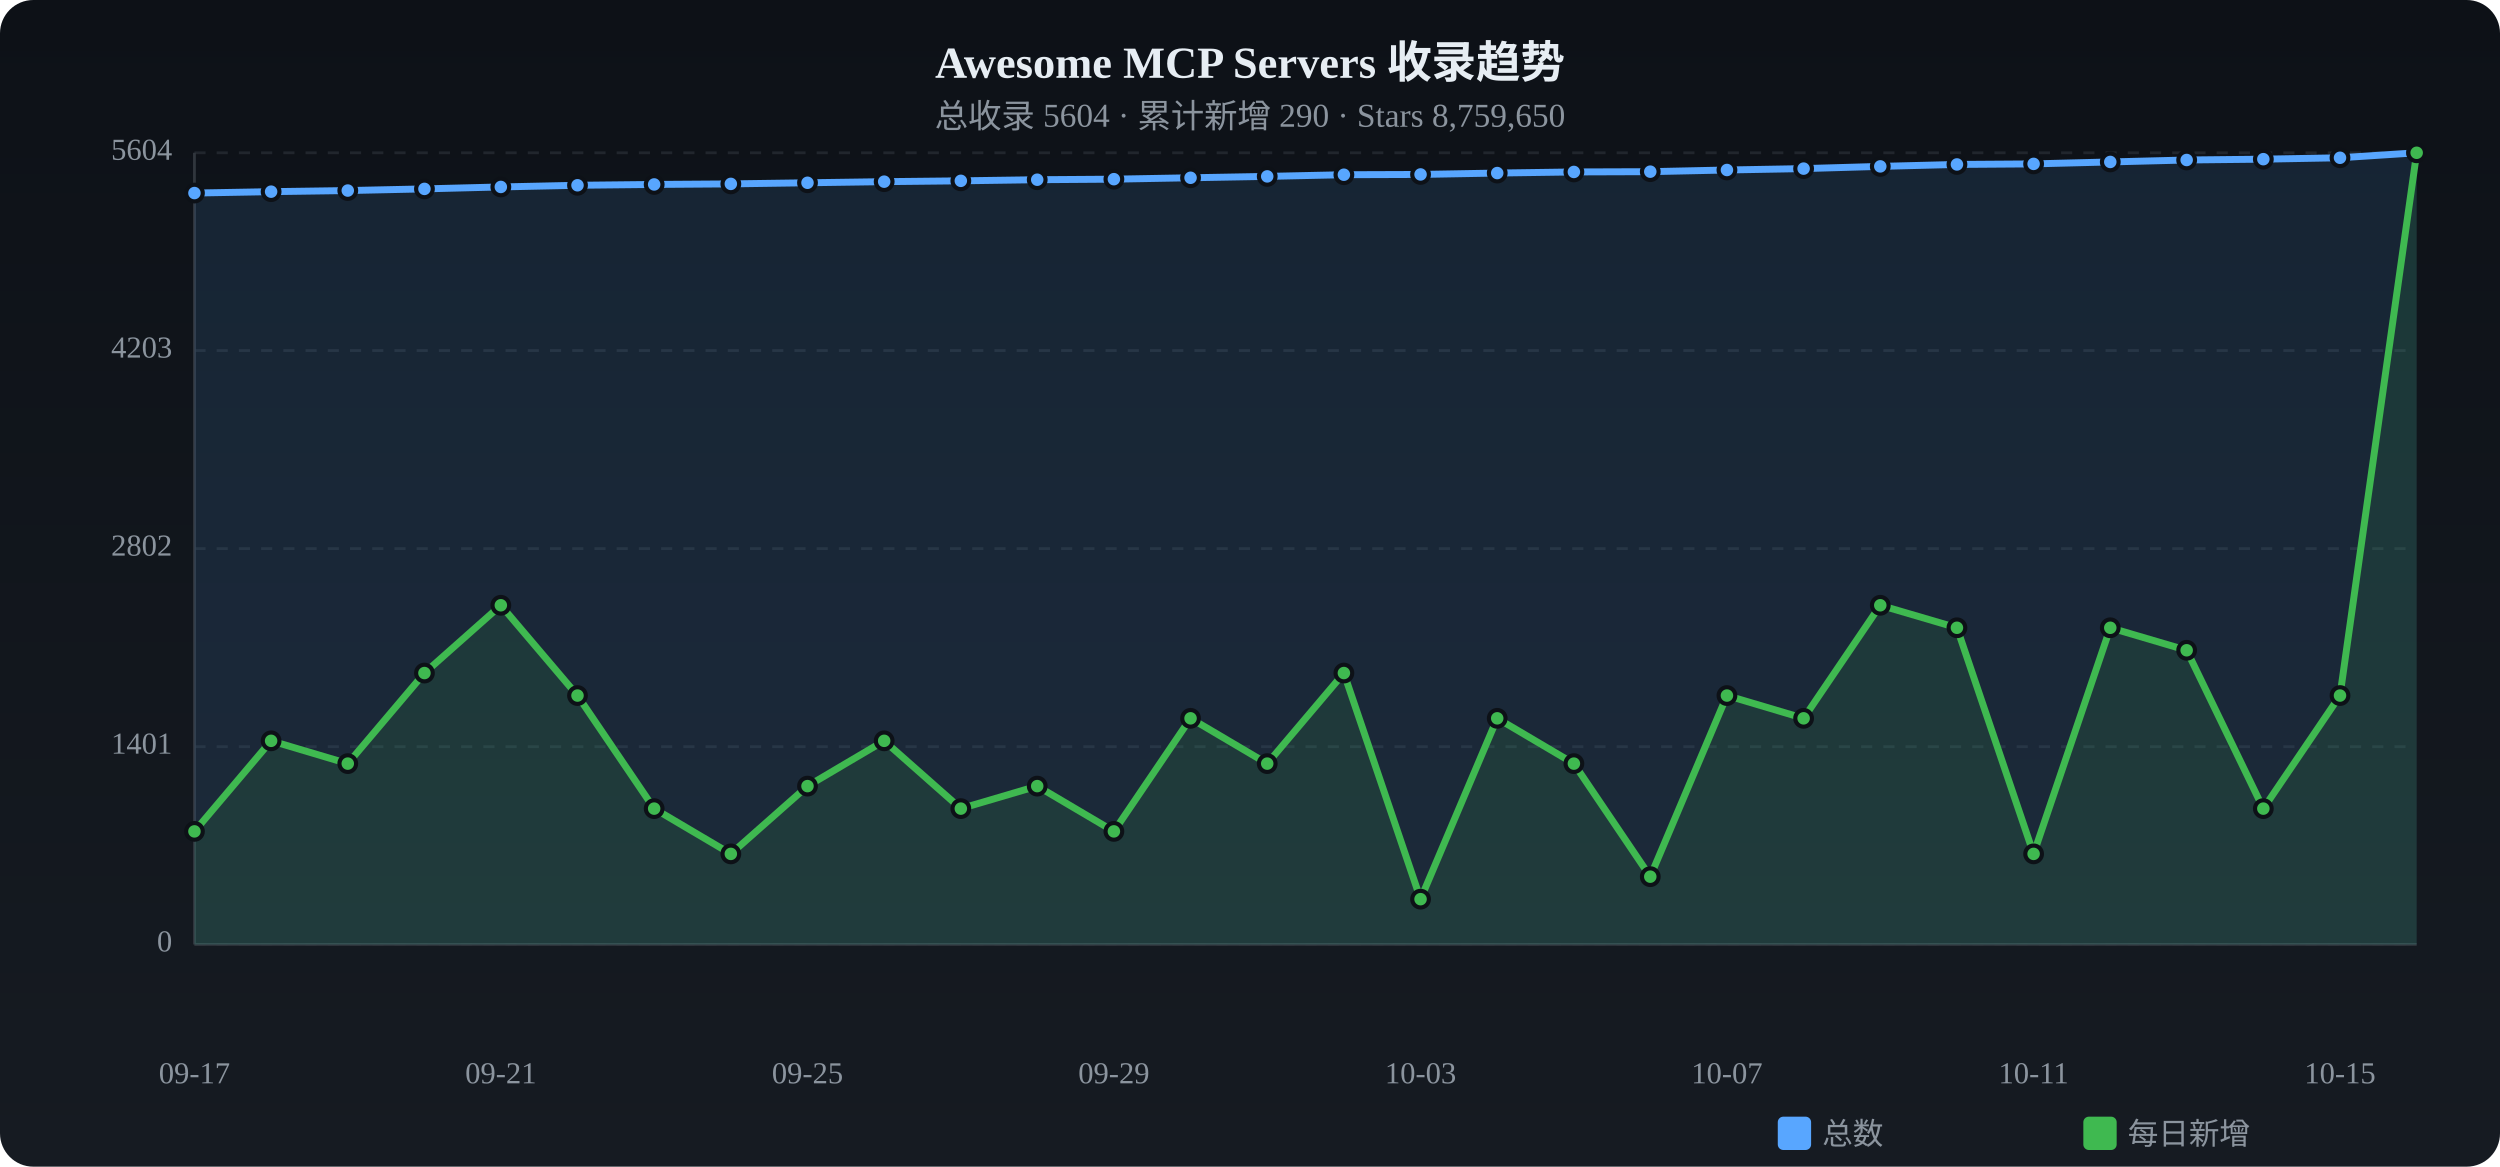
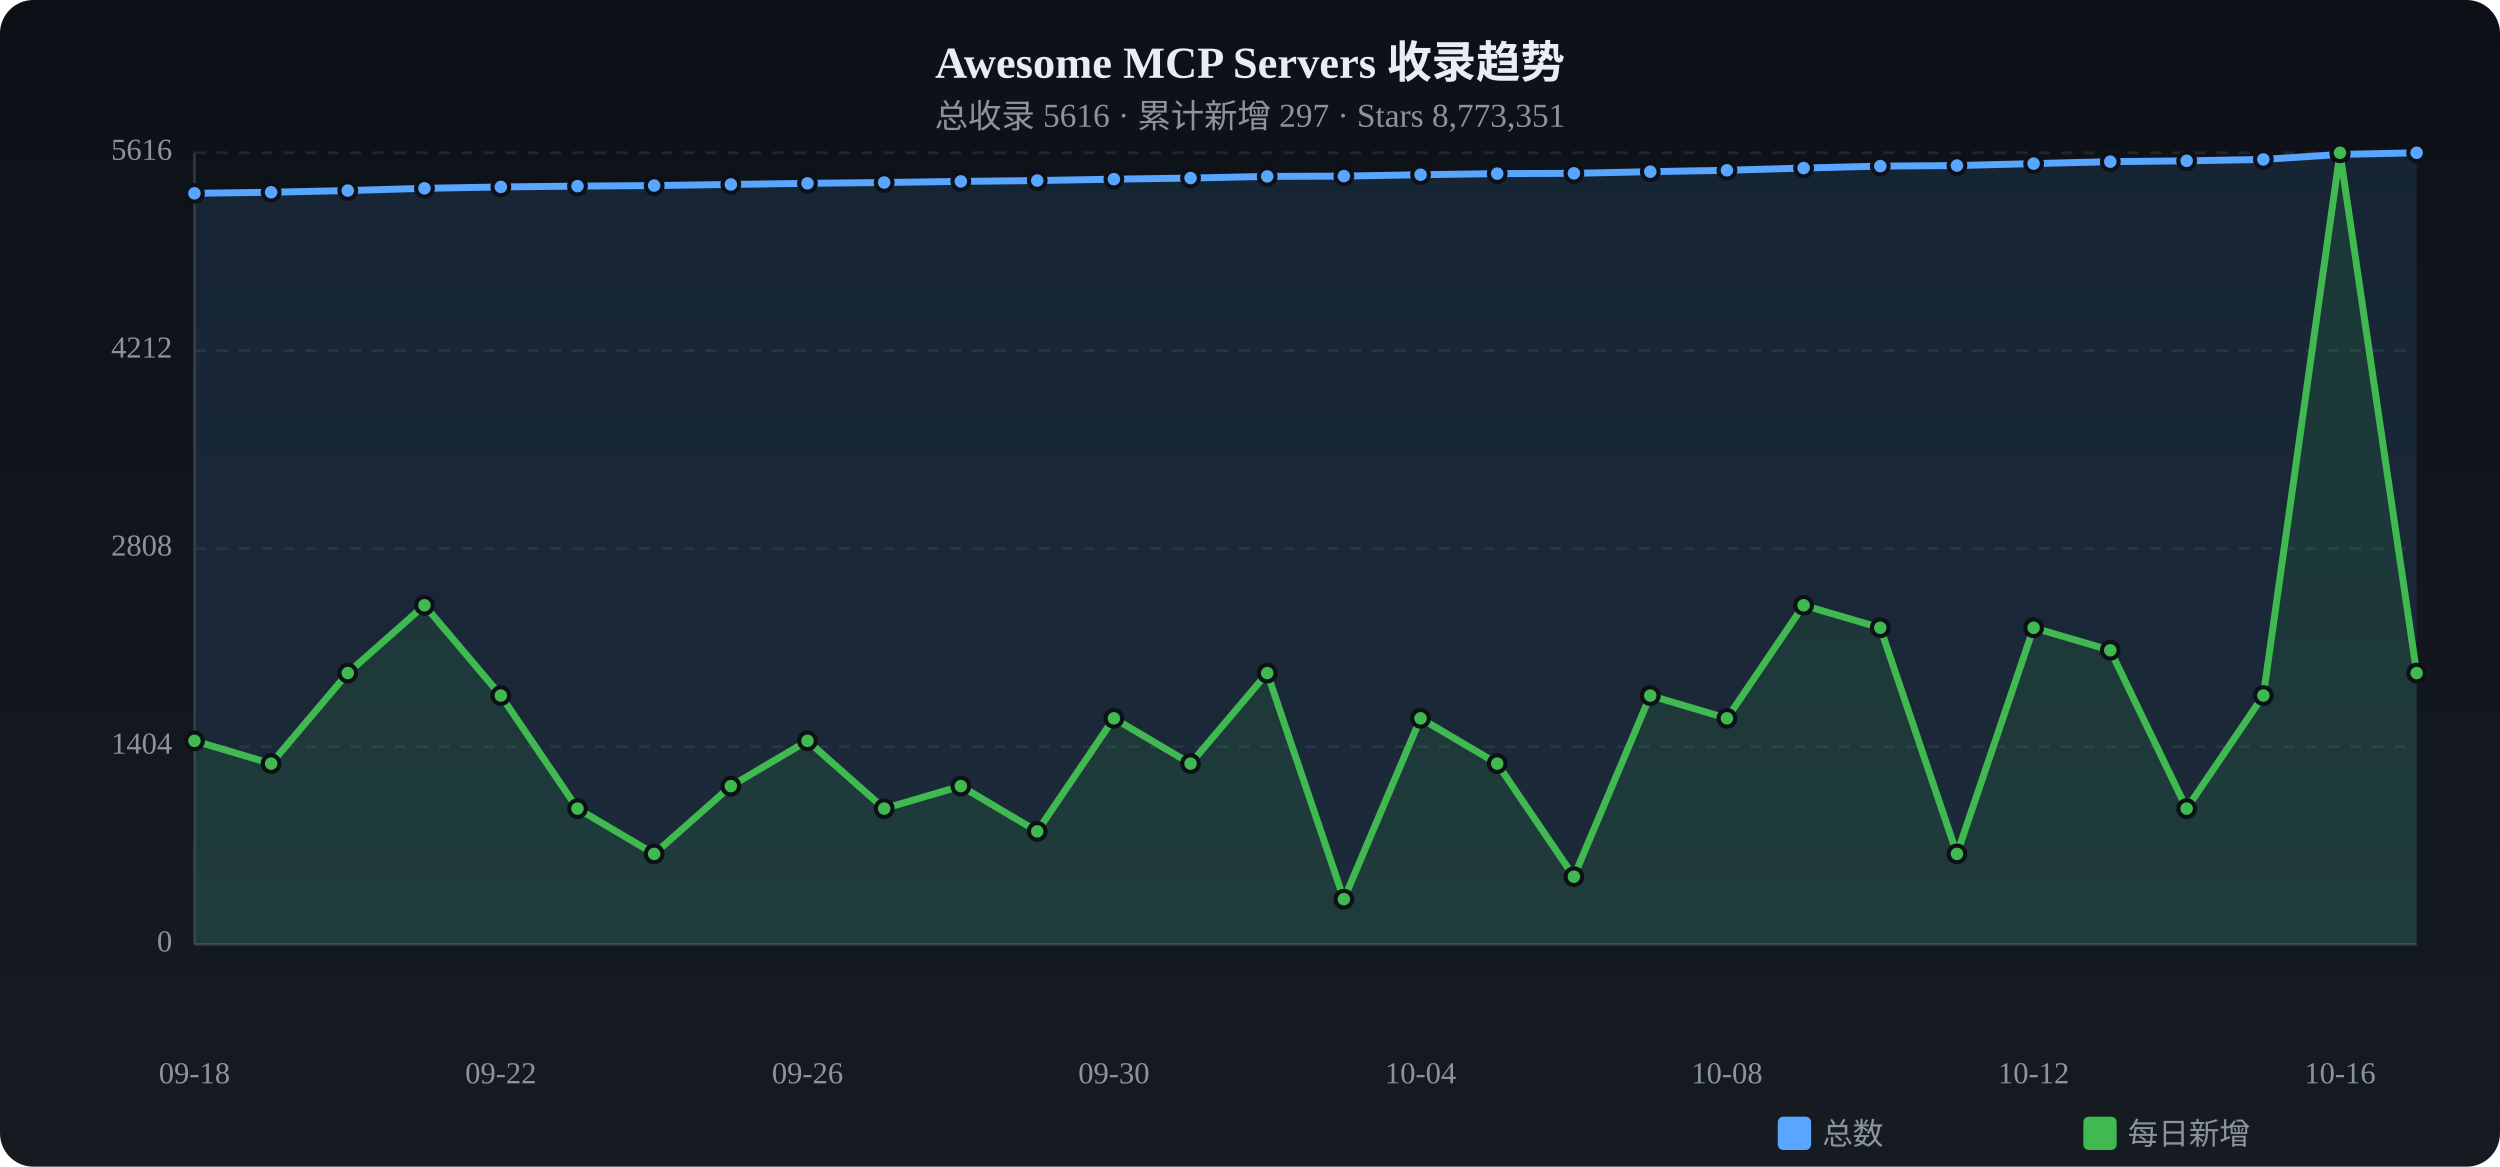
<svg xmlns="http://www.w3.org/2000/svg" viewBox="0 0 900 420" width="900" height="420">
  <defs>
    <linearGradient id="tbg" x1="0%" y1="0%" x2="0%" y2="100%">
      <stop offset="0%" stop-color="#0d1117" />
      <stop offset="100%" stop-color="#161b22" />
    </linearGradient>
  </defs>
  <rect width="900" height="420" rx="12" fill="url(#tbg)" />
  <text x="450.0" y="28" text-anchor="middle" fill="#e6edf3" font-size="16" font-weight="bold">Awesome MCP Servers 收录趋势</text>
-   <text x="450.0" y="46" text-anchor="middle" fill="#8b949e" font-size="12">总收录 5604 · 累计新增 290 · Stars 8,759,650</text>
+   <text x="450.0" y="46" text-anchor="middle" fill="#8b949e" font-size="12">总收录 5616 · 累计新增 297 · Stars 8,773,351</text>
  <text x="62" y="340.0" text-anchor="end" fill="#8b949e" font-size="11" dominant-baseline="middle">0</text>
  <line x1="70" y1="340.0" x2="870" y2="340.0" stroke="#21262d" stroke-dasharray="4 4" />
-   <text x="62" y="268.8" text-anchor="end" fill="#8b949e" font-size="11" dominant-baseline="middle">1401</text>
+   <text x="62" y="268.8" text-anchor="end" fill="#8b949e" font-size="11" dominant-baseline="middle">1404</text>
  <line x1="70" y1="268.8" x2="870" y2="268.8" stroke="#21262d" stroke-dasharray="4 4" />
-   <text x="62" y="197.5" text-anchor="end" fill="#8b949e" font-size="11" dominant-baseline="middle">2802</text>
+   <text x="62" y="197.5" text-anchor="end" fill="#8b949e" font-size="11" dominant-baseline="middle">2808</text>
  <line x1="70" y1="197.5" x2="870" y2="197.5" stroke="#21262d" stroke-dasharray="4 4" />
-   <text x="62" y="126.2" text-anchor="end" fill="#8b949e" font-size="11" dominant-baseline="middle">4203</text>
+   <text x="62" y="126.2" text-anchor="end" fill="#8b949e" font-size="11" dominant-baseline="middle">4212</text>
  <line x1="70" y1="126.2" x2="870" y2="126.2" stroke="#21262d" stroke-dasharray="4 4" />
-   <text x="62" y="55.0" text-anchor="end" fill="#8b949e" font-size="11" dominant-baseline="middle">5604</text>
+   <text x="62" y="55.0" text-anchor="end" fill="#8b949e" font-size="11" dominant-baseline="middle">5616</text>
  <line x1="70" y1="55.0" x2="870" y2="55.0" stroke="#21262d" stroke-dasharray="4 4" />
  <line x1="70" y1="55" x2="70" y2="340" stroke="#30363d" />
  <line x1="70" y1="340" x2="870" y2="340" stroke="#30363d" />
-   <path d="M70.0,69.5 L97.6,69.0 L125.2,68.6 L152.8,68.0 L180.3,67.3 L207.9,66.7 L235.5,66.4 L263.1,66.2 L290.7,65.8 L318.3,65.4 L345.9,65.1 L373.4,64.7 L401.0,64.5 L428.6,64.0 L456.2,63.5 L483.8,62.9 L511.4,62.8 L539.0,62.3 L566.6,61.9 L594.1,61.8 L621.7,61.2 L649.3,60.7 L676.9,59.9 L704.5,59.2 L732.1,59.0 L759.7,58.3 L787.2,57.6 L814.8,57.3 L842.4,56.8 L870.0,55.0 L870.0,340 L70.0,340 Z" fill="#58a6ff" opacity="0.12" />
-   <polyline points="70.0,69.5 97.6,69.0 125.2,68.6 152.8,68.0 180.3,67.3 207.9,66.7 235.5,66.4 263.1,66.2 290.7,65.8 318.3,65.4 345.9,65.1 373.4,64.7 401.0,64.5 428.6,64.0 456.2,63.5 483.8,62.9 511.4,62.8 539.0,62.3 566.6,61.9 594.1,61.8 621.7,61.2 649.3,60.7 676.9,59.9 704.5,59.2 732.1,59.0 759.7,58.3 787.2,57.6 814.8,57.3 842.4,56.8 870.0,55.0" fill="none" stroke="#58a6ff" stroke-width="2.5" stroke-linecap="round" stroke-linejoin="round" />
-   <circle cx="70.0" cy="69.5" r="3" fill="#58a6ff" stroke="#0d1117" stroke-width="1.5" />
-   <circle cx="97.6" cy="69.0" r="3" fill="#58a6ff" stroke="#0d1117" stroke-width="1.5" />
+   <path d="M70.0,69.6 L97.6,69.2 L125.2,68.6 L152.8,67.8 L180.3,67.3 L207.9,67.0 L235.5,66.8 L263.1,66.4 L290.7,66.0 L318.3,65.7 L345.9,65.3 L373.4,65.0 L401.0,64.5 L428.6,64.1 L456.2,63.5 L483.8,63.4 L511.4,62.9 L539.0,62.5 L566.6,62.4 L594.1,61.8 L621.7,61.3 L649.3,60.5 L676.9,59.8 L704.5,59.6 L732.1,58.9 L759.7,58.2 L787.2,57.9 L814.8,57.4 L842.4,55.6 L870.0,55.0 L870.0,340 L70.0,340 Z" fill="#58a6ff" opacity="0.12" />
+   <polyline points="70.0,69.6 97.6,69.2 125.2,68.6 152.8,67.8 180.3,67.3 207.9,67.0 235.5,66.8 263.1,66.4 290.7,66.0 318.3,65.7 345.9,65.3 373.4,65.0 401.0,64.5 428.6,64.1 456.2,63.5 483.8,63.4 511.4,62.9 539.0,62.5 566.6,62.4 594.1,61.8 621.7,61.3 649.3,60.5 676.9,59.8 704.5,59.6 732.1,58.9 759.7,58.2 787.2,57.9 814.8,57.4 842.4,55.6 870.0,55.0" fill="none" stroke="#58a6ff" stroke-width="2.5" stroke-linecap="round" stroke-linejoin="round" />
+   <circle cx="70.0" cy="69.6" r="3" fill="#58a6ff" stroke="#0d1117" stroke-width="1.5" />
+   <circle cx="97.6" cy="69.2" r="3" fill="#58a6ff" stroke="#0d1117" stroke-width="1.5" />
  <circle cx="125.2" cy="68.6" r="3" fill="#58a6ff" stroke="#0d1117" stroke-width="1.5" />
-   <circle cx="152.8" cy="68.0" r="3" fill="#58a6ff" stroke="#0d1117" stroke-width="1.5" />
+   <circle cx="152.8" cy="67.8" r="3" fill="#58a6ff" stroke="#0d1117" stroke-width="1.5" />
  <circle cx="180.3" cy="67.3" r="3" fill="#58a6ff" stroke="#0d1117" stroke-width="1.5" />
-   <circle cx="207.9" cy="66.7" r="3" fill="#58a6ff" stroke="#0d1117" stroke-width="1.5" />
-   <circle cx="235.5" cy="66.4" r="3" fill="#58a6ff" stroke="#0d1117" stroke-width="1.5" />
-   <circle cx="263.1" cy="66.2" r="3" fill="#58a6ff" stroke="#0d1117" stroke-width="1.5" />
-   <circle cx="290.7" cy="65.8" r="3" fill="#58a6ff" stroke="#0d1117" stroke-width="1.5" />
-   <circle cx="318.3" cy="65.4" r="3" fill="#58a6ff" stroke="#0d1117" stroke-width="1.5" />
-   <circle cx="345.9" cy="65.1" r="3" fill="#58a6ff" stroke="#0d1117" stroke-width="1.5" />
-   <circle cx="373.4" cy="64.7" r="3" fill="#58a6ff" stroke="#0d1117" stroke-width="1.5" />
+   <circle cx="207.9" cy="67.0" r="3" fill="#58a6ff" stroke="#0d1117" stroke-width="1.5" />
+   <circle cx="235.5" cy="66.8" r="3" fill="#58a6ff" stroke="#0d1117" stroke-width="1.5" />
+   <circle cx="263.1" cy="66.4" r="3" fill="#58a6ff" stroke="#0d1117" stroke-width="1.5" />
+   <circle cx="290.7" cy="66.0" r="3" fill="#58a6ff" stroke="#0d1117" stroke-width="1.5" />
+   <circle cx="318.3" cy="65.7" r="3" fill="#58a6ff" stroke="#0d1117" stroke-width="1.5" />
+   <circle cx="345.9" cy="65.3" r="3" fill="#58a6ff" stroke="#0d1117" stroke-width="1.5" />
+   <circle cx="373.4" cy="65.0" r="3" fill="#58a6ff" stroke="#0d1117" stroke-width="1.5" />
  <circle cx="401.0" cy="64.5" r="3" fill="#58a6ff" stroke="#0d1117" stroke-width="1.5" />
-   <circle cx="428.6" cy="64.0" r="3" fill="#58a6ff" stroke="#0d1117" stroke-width="1.5" />
+   <circle cx="428.6" cy="64.1" r="3" fill="#58a6ff" stroke="#0d1117" stroke-width="1.5" />
  <circle cx="456.2" cy="63.5" r="3" fill="#58a6ff" stroke="#0d1117" stroke-width="1.5" />
-   <circle cx="483.8" cy="62.9" r="3" fill="#58a6ff" stroke="#0d1117" stroke-width="1.5" />
-   <circle cx="511.4" cy="62.8" r="3" fill="#58a6ff" stroke="#0d1117" stroke-width="1.5" />
-   <circle cx="539.0" cy="62.3" r="3" fill="#58a6ff" stroke="#0d1117" stroke-width="1.5" />
-   <circle cx="566.6" cy="61.9" r="3" fill="#58a6ff" stroke="#0d1117" stroke-width="1.5" />
+   <circle cx="483.8" cy="63.4" r="3" fill="#58a6ff" stroke="#0d1117" stroke-width="1.5" />
+   <circle cx="511.4" cy="62.9" r="3" fill="#58a6ff" stroke="#0d1117" stroke-width="1.5" />
+   <circle cx="539.0" cy="62.5" r="3" fill="#58a6ff" stroke="#0d1117" stroke-width="1.5" />
+   <circle cx="566.6" cy="62.4" r="3" fill="#58a6ff" stroke="#0d1117" stroke-width="1.5" />
  <circle cx="594.1" cy="61.8" r="3" fill="#58a6ff" stroke="#0d1117" stroke-width="1.5" />
-   <circle cx="621.7" cy="61.2" r="3" fill="#58a6ff" stroke="#0d1117" stroke-width="1.5" />
-   <circle cx="649.3" cy="60.7" r="3" fill="#58a6ff" stroke="#0d1117" stroke-width="1.5" />
-   <circle cx="676.9" cy="59.9" r="3" fill="#58a6ff" stroke="#0d1117" stroke-width="1.5" />
-   <circle cx="704.5" cy="59.2" r="3" fill="#58a6ff" stroke="#0d1117" stroke-width="1.5" />
-   <circle cx="732.1" cy="59.0" r="3" fill="#58a6ff" stroke="#0d1117" stroke-width="1.5" />
-   <circle cx="759.7" cy="58.3" r="3" fill="#58a6ff" stroke="#0d1117" stroke-width="1.5" />
-   <circle cx="787.2" cy="57.6" r="3" fill="#58a6ff" stroke="#0d1117" stroke-width="1.5" />
-   <circle cx="814.8" cy="57.3" r="3" fill="#58a6ff" stroke="#0d1117" stroke-width="1.5" />
-   <circle cx="842.4" cy="56.8" r="3" fill="#58a6ff" stroke="#0d1117" stroke-width="1.5" />
+   <circle cx="621.7" cy="61.3" r="3" fill="#58a6ff" stroke="#0d1117" stroke-width="1.5" />
+   <circle cx="649.3" cy="60.5" r="3" fill="#58a6ff" stroke="#0d1117" stroke-width="1.5" />
+   <circle cx="676.9" cy="59.8" r="3" fill="#58a6ff" stroke="#0d1117" stroke-width="1.5" />
+   <circle cx="704.5" cy="59.6" r="3" fill="#58a6ff" stroke="#0d1117" stroke-width="1.5" />
+   <circle cx="732.1" cy="58.9" r="3" fill="#58a6ff" stroke="#0d1117" stroke-width="1.5" />
+   <circle cx="759.7" cy="58.2" r="3" fill="#58a6ff" stroke="#0d1117" stroke-width="1.5" />
+   <circle cx="787.2" cy="57.9" r="3" fill="#58a6ff" stroke="#0d1117" stroke-width="1.5" />
+   <circle cx="814.8" cy="57.4" r="3" fill="#58a6ff" stroke="#0d1117" stroke-width="1.5" />
+   <circle cx="842.4" cy="55.6" r="3" fill="#58a6ff" stroke="#0d1117" stroke-width="1.5" />
  <circle cx="870.0" cy="55.0" r="3" fill="#58a6ff" stroke="#0d1117" stroke-width="1.5" />
-   <path d="M70.0,299.3 L97.6,266.7 L125.2,274.9 L152.8,242.3 L180.3,217.9 L207.9,250.4 L235.5,291.1 L263.1,307.4 L290.7,283.0 L318.3,266.7 L345.9,291.1 L373.4,283.0 L401.0,299.3 L428.6,258.6 L456.2,274.9 L483.8,242.3 L511.4,323.7 L539.0,258.6 L566.6,274.9 L594.1,315.6 L621.7,250.4 L649.3,258.6 L676.9,217.9 L704.5,226.0 L732.1,307.4 L759.7,226.0 L787.2,234.1 L814.8,291.1 L842.4,250.4 L870.0,55.0 L870.0,340 L70.0,340 Z" fill="#3fb950" opacity="0.12" />
-   <polyline points="70.0,299.3 97.6,266.7 125.2,274.9 152.8,242.3 180.3,217.9 207.9,250.4 235.5,291.1 263.1,307.4 290.7,283.0 318.3,266.7 345.9,291.1 373.4,283.0 401.0,299.3 428.6,258.6 456.2,274.9 483.8,242.3 511.4,323.7 539.0,258.6 566.6,274.9 594.1,315.6 621.7,250.4 649.3,258.6 676.9,217.9 704.5,226.0 732.1,307.4 759.7,226.0 787.2,234.1 814.8,291.1 842.4,250.4 870.0,55.0" fill="none" stroke="#3fb950" stroke-width="2.5" stroke-linecap="round" stroke-linejoin="round" />
-   <circle cx="70.0" cy="299.3" r="3" fill="#3fb950" stroke="#0d1117" stroke-width="1.5" />
-   <circle cx="97.6" cy="266.7" r="3" fill="#3fb950" stroke="#0d1117" stroke-width="1.5" />
-   <circle cx="125.2" cy="274.9" r="3" fill="#3fb950" stroke="#0d1117" stroke-width="1.5" />
-   <circle cx="152.8" cy="242.3" r="3" fill="#3fb950" stroke="#0d1117" stroke-width="1.5" />
-   <circle cx="180.3" cy="217.9" r="3" fill="#3fb950" stroke="#0d1117" stroke-width="1.5" />
-   <circle cx="207.9" cy="250.4" r="3" fill="#3fb950" stroke="#0d1117" stroke-width="1.5" />
-   <circle cx="235.5" cy="291.1" r="3" fill="#3fb950" stroke="#0d1117" stroke-width="1.5" />
-   <circle cx="263.1" cy="307.4" r="3" fill="#3fb950" stroke="#0d1117" stroke-width="1.5" />
-   <circle cx="290.7" cy="283.0" r="3" fill="#3fb950" stroke="#0d1117" stroke-width="1.5" />
-   <circle cx="318.3" cy="266.7" r="3" fill="#3fb950" stroke="#0d1117" stroke-width="1.5" />
-   <circle cx="345.9" cy="291.1" r="3" fill="#3fb950" stroke="#0d1117" stroke-width="1.5" />
-   <circle cx="373.4" cy="283.0" r="3" fill="#3fb950" stroke="#0d1117" stroke-width="1.5" />
-   <circle cx="401.0" cy="299.3" r="3" fill="#3fb950" stroke="#0d1117" stroke-width="1.5" />
-   <circle cx="428.6" cy="258.6" r="3" fill="#3fb950" stroke="#0d1117" stroke-width="1.5" />
-   <circle cx="456.2" cy="274.9" r="3" fill="#3fb950" stroke="#0d1117" stroke-width="1.5" />
-   <circle cx="483.8" cy="242.3" r="3" fill="#3fb950" stroke="#0d1117" stroke-width="1.5" />
-   <circle cx="511.4" cy="323.7" r="3" fill="#3fb950" stroke="#0d1117" stroke-width="1.5" />
-   <circle cx="539.0" cy="258.6" r="3" fill="#3fb950" stroke="#0d1117" stroke-width="1.5" />
-   <circle cx="566.6" cy="274.9" r="3" fill="#3fb950" stroke="#0d1117" stroke-width="1.5" />
-   <circle cx="594.1" cy="315.6" r="3" fill="#3fb950" stroke="#0d1117" stroke-width="1.5" />
-   <circle cx="621.7" cy="250.4" r="3" fill="#3fb950" stroke="#0d1117" stroke-width="1.5" />
-   <circle cx="649.3" cy="258.6" r="3" fill="#3fb950" stroke="#0d1117" stroke-width="1.5" />
-   <circle cx="676.9" cy="217.9" r="3" fill="#3fb950" stroke="#0d1117" stroke-width="1.5" />
-   <circle cx="704.5" cy="226.0" r="3" fill="#3fb950" stroke="#0d1117" stroke-width="1.5" />
-   <circle cx="732.1" cy="307.4" r="3" fill="#3fb950" stroke="#0d1117" stroke-width="1.5" />
-   <circle cx="759.7" cy="226.0" r="3" fill="#3fb950" stroke="#0d1117" stroke-width="1.5" />
-   <circle cx="787.2" cy="234.1" r="3" fill="#3fb950" stroke="#0d1117" stroke-width="1.5" />
-   <circle cx="814.8" cy="291.1" r="3" fill="#3fb950" stroke="#0d1117" stroke-width="1.5" />
-   <circle cx="842.4" cy="250.4" r="3" fill="#3fb950" stroke="#0d1117" stroke-width="1.5" />
-   <circle cx="870.0" cy="55.0" r="3" fill="#3fb950" stroke="#0d1117" stroke-width="1.5" />
-   <text x="70.0" y="390" text-anchor="middle" fill="#8b949e" font-size="11">09-17</text>
-   <text x="180.3" y="390" text-anchor="middle" fill="#8b949e" font-size="11">09-21</text>
-   <text x="290.7" y="390" text-anchor="middle" fill="#8b949e" font-size="11">09-25</text>
-   <text x="401.0" y="390" text-anchor="middle" fill="#8b949e" font-size="11">09-29</text>
-   <text x="511.4" y="390" text-anchor="middle" fill="#8b949e" font-size="11">10-03</text>
-   <text x="621.7" y="390" text-anchor="middle" fill="#8b949e" font-size="11">10-07</text>
-   <text x="732.1" y="390" text-anchor="middle" fill="#8b949e" font-size="11">10-11</text>
-   <text x="842.4" y="390" text-anchor="middle" fill="#8b949e" font-size="11">10-15</text>
+   <path d="M70.0,266.7 L97.6,274.9 L125.2,242.3 L152.8,217.9 L180.3,250.4 L207.9,291.1 L235.5,307.4 L263.1,283.0 L290.7,266.7 L318.3,291.1 L345.9,283.0 L373.4,299.3 L401.0,258.6 L428.6,274.9 L456.2,242.3 L483.8,323.7 L511.4,258.6 L539.0,274.9 L566.6,315.6 L594.1,250.4 L621.7,258.6 L649.3,217.9 L676.9,226.0 L704.5,307.4 L732.1,226.0 L759.7,234.1 L787.2,291.1 L814.8,250.4 L842.4,55.0 L870.0,242.3 L870.0,340 L70.0,340 Z" fill="#3fb950" opacity="0.12" />
+   <polyline points="70.0,266.7 97.6,274.9 125.2,242.3 152.8,217.9 180.3,250.4 207.9,291.1 235.5,307.4 263.1,283.0 290.7,266.7 318.3,291.1 345.9,283.0 373.4,299.3 401.0,258.6 428.6,274.9 456.2,242.3 483.8,323.7 511.4,258.6 539.0,274.9 566.6,315.6 594.1,250.4 621.7,258.6 649.3,217.9 676.9,226.0 704.5,307.4 732.1,226.0 759.7,234.1 787.2,291.1 814.8,250.4 842.4,55.0 870.0,242.3" fill="none" stroke="#3fb950" stroke-width="2.5" stroke-linecap="round" stroke-linejoin="round" />
+   <circle cx="70.0" cy="266.7" r="3" fill="#3fb950" stroke="#0d1117" stroke-width="1.5" />
+   <circle cx="97.6" cy="274.9" r="3" fill="#3fb950" stroke="#0d1117" stroke-width="1.5" />
+   <circle cx="125.2" cy="242.3" r="3" fill="#3fb950" stroke="#0d1117" stroke-width="1.5" />
+   <circle cx="152.8" cy="217.9" r="3" fill="#3fb950" stroke="#0d1117" stroke-width="1.5" />
+   <circle cx="180.3" cy="250.4" r="3" fill="#3fb950" stroke="#0d1117" stroke-width="1.5" />
+   <circle cx="207.9" cy="291.1" r="3" fill="#3fb950" stroke="#0d1117" stroke-width="1.5" />
+   <circle cx="235.5" cy="307.4" r="3" fill="#3fb950" stroke="#0d1117" stroke-width="1.5" />
+   <circle cx="263.1" cy="283.0" r="3" fill="#3fb950" stroke="#0d1117" stroke-width="1.5" />
+   <circle cx="290.7" cy="266.7" r="3" fill="#3fb950" stroke="#0d1117" stroke-width="1.5" />
+   <circle cx="318.3" cy="291.1" r="3" fill="#3fb950" stroke="#0d1117" stroke-width="1.5" />
+   <circle cx="345.9" cy="283.0" r="3" fill="#3fb950" stroke="#0d1117" stroke-width="1.5" />
+   <circle cx="373.4" cy="299.3" r="3" fill="#3fb950" stroke="#0d1117" stroke-width="1.5" />
+   <circle cx="401.0" cy="258.6" r="3" fill="#3fb950" stroke="#0d1117" stroke-width="1.5" />
+   <circle cx="428.6" cy="274.9" r="3" fill="#3fb950" stroke="#0d1117" stroke-width="1.5" />
+   <circle cx="456.2" cy="242.3" r="3" fill="#3fb950" stroke="#0d1117" stroke-width="1.5" />
+   <circle cx="483.8" cy="323.7" r="3" fill="#3fb950" stroke="#0d1117" stroke-width="1.5" />
+   <circle cx="511.4" cy="258.6" r="3" fill="#3fb950" stroke="#0d1117" stroke-width="1.5" />
+   <circle cx="539.0" cy="274.9" r="3" fill="#3fb950" stroke="#0d1117" stroke-width="1.5" />
+   <circle cx="566.6" cy="315.6" r="3" fill="#3fb950" stroke="#0d1117" stroke-width="1.5" />
+   <circle cx="594.1" cy="250.4" r="3" fill="#3fb950" stroke="#0d1117" stroke-width="1.5" />
+   <circle cx="621.7" cy="258.6" r="3" fill="#3fb950" stroke="#0d1117" stroke-width="1.5" />
+   <circle cx="649.3" cy="217.9" r="3" fill="#3fb950" stroke="#0d1117" stroke-width="1.5" />
+   <circle cx="676.9" cy="226.0" r="3" fill="#3fb950" stroke="#0d1117" stroke-width="1.5" />
+   <circle cx="704.5" cy="307.4" r="3" fill="#3fb950" stroke="#0d1117" stroke-width="1.5" />
+   <circle cx="732.1" cy="226.0" r="3" fill="#3fb950" stroke="#0d1117" stroke-width="1.5" />
+   <circle cx="759.7" cy="234.1" r="3" fill="#3fb950" stroke="#0d1117" stroke-width="1.5" />
+   <circle cx="787.2" cy="291.1" r="3" fill="#3fb950" stroke="#0d1117" stroke-width="1.5" />
+   <circle cx="814.8" cy="250.4" r="3" fill="#3fb950" stroke="#0d1117" stroke-width="1.5" />
+   <circle cx="842.4" cy="55.0" r="3" fill="#3fb950" stroke="#0d1117" stroke-width="1.5" />
+   <circle cx="870.0" cy="242.3" r="3" fill="#3fb950" stroke="#0d1117" stroke-width="1.5" />
+   <text x="70.0" y="390" text-anchor="middle" fill="#8b949e" font-size="11">09-18</text>
+   <text x="180.3" y="390" text-anchor="middle" fill="#8b949e" font-size="11">09-22</text>
+   <text x="290.7" y="390" text-anchor="middle" fill="#8b949e" font-size="11">09-26</text>
+   <text x="401.0" y="390" text-anchor="middle" fill="#8b949e" font-size="11">09-30</text>
+   <text x="511.4" y="390" text-anchor="middle" fill="#8b949e" font-size="11">10-04</text>
+   <text x="621.7" y="390" text-anchor="middle" fill="#8b949e" font-size="11">10-08</text>
+   <text x="732.1" y="390" text-anchor="middle" fill="#8b949e" font-size="11">10-12</text>
+   <text x="842.4" y="390" text-anchor="middle" fill="#8b949e" font-size="11">10-16</text>
  <rect x="640" y="402" width="12" height="12" rx="2" fill="#58a6ff" />
  <text x="656" y="412" fill="#8b949e" font-size="11">总数</text>
  <rect x="750" y="402" width="12" height="12" rx="2" fill="#3fb950" />
  <text x="766" y="412" fill="#8b949e" font-size="11">每日新增</text>
</svg>
